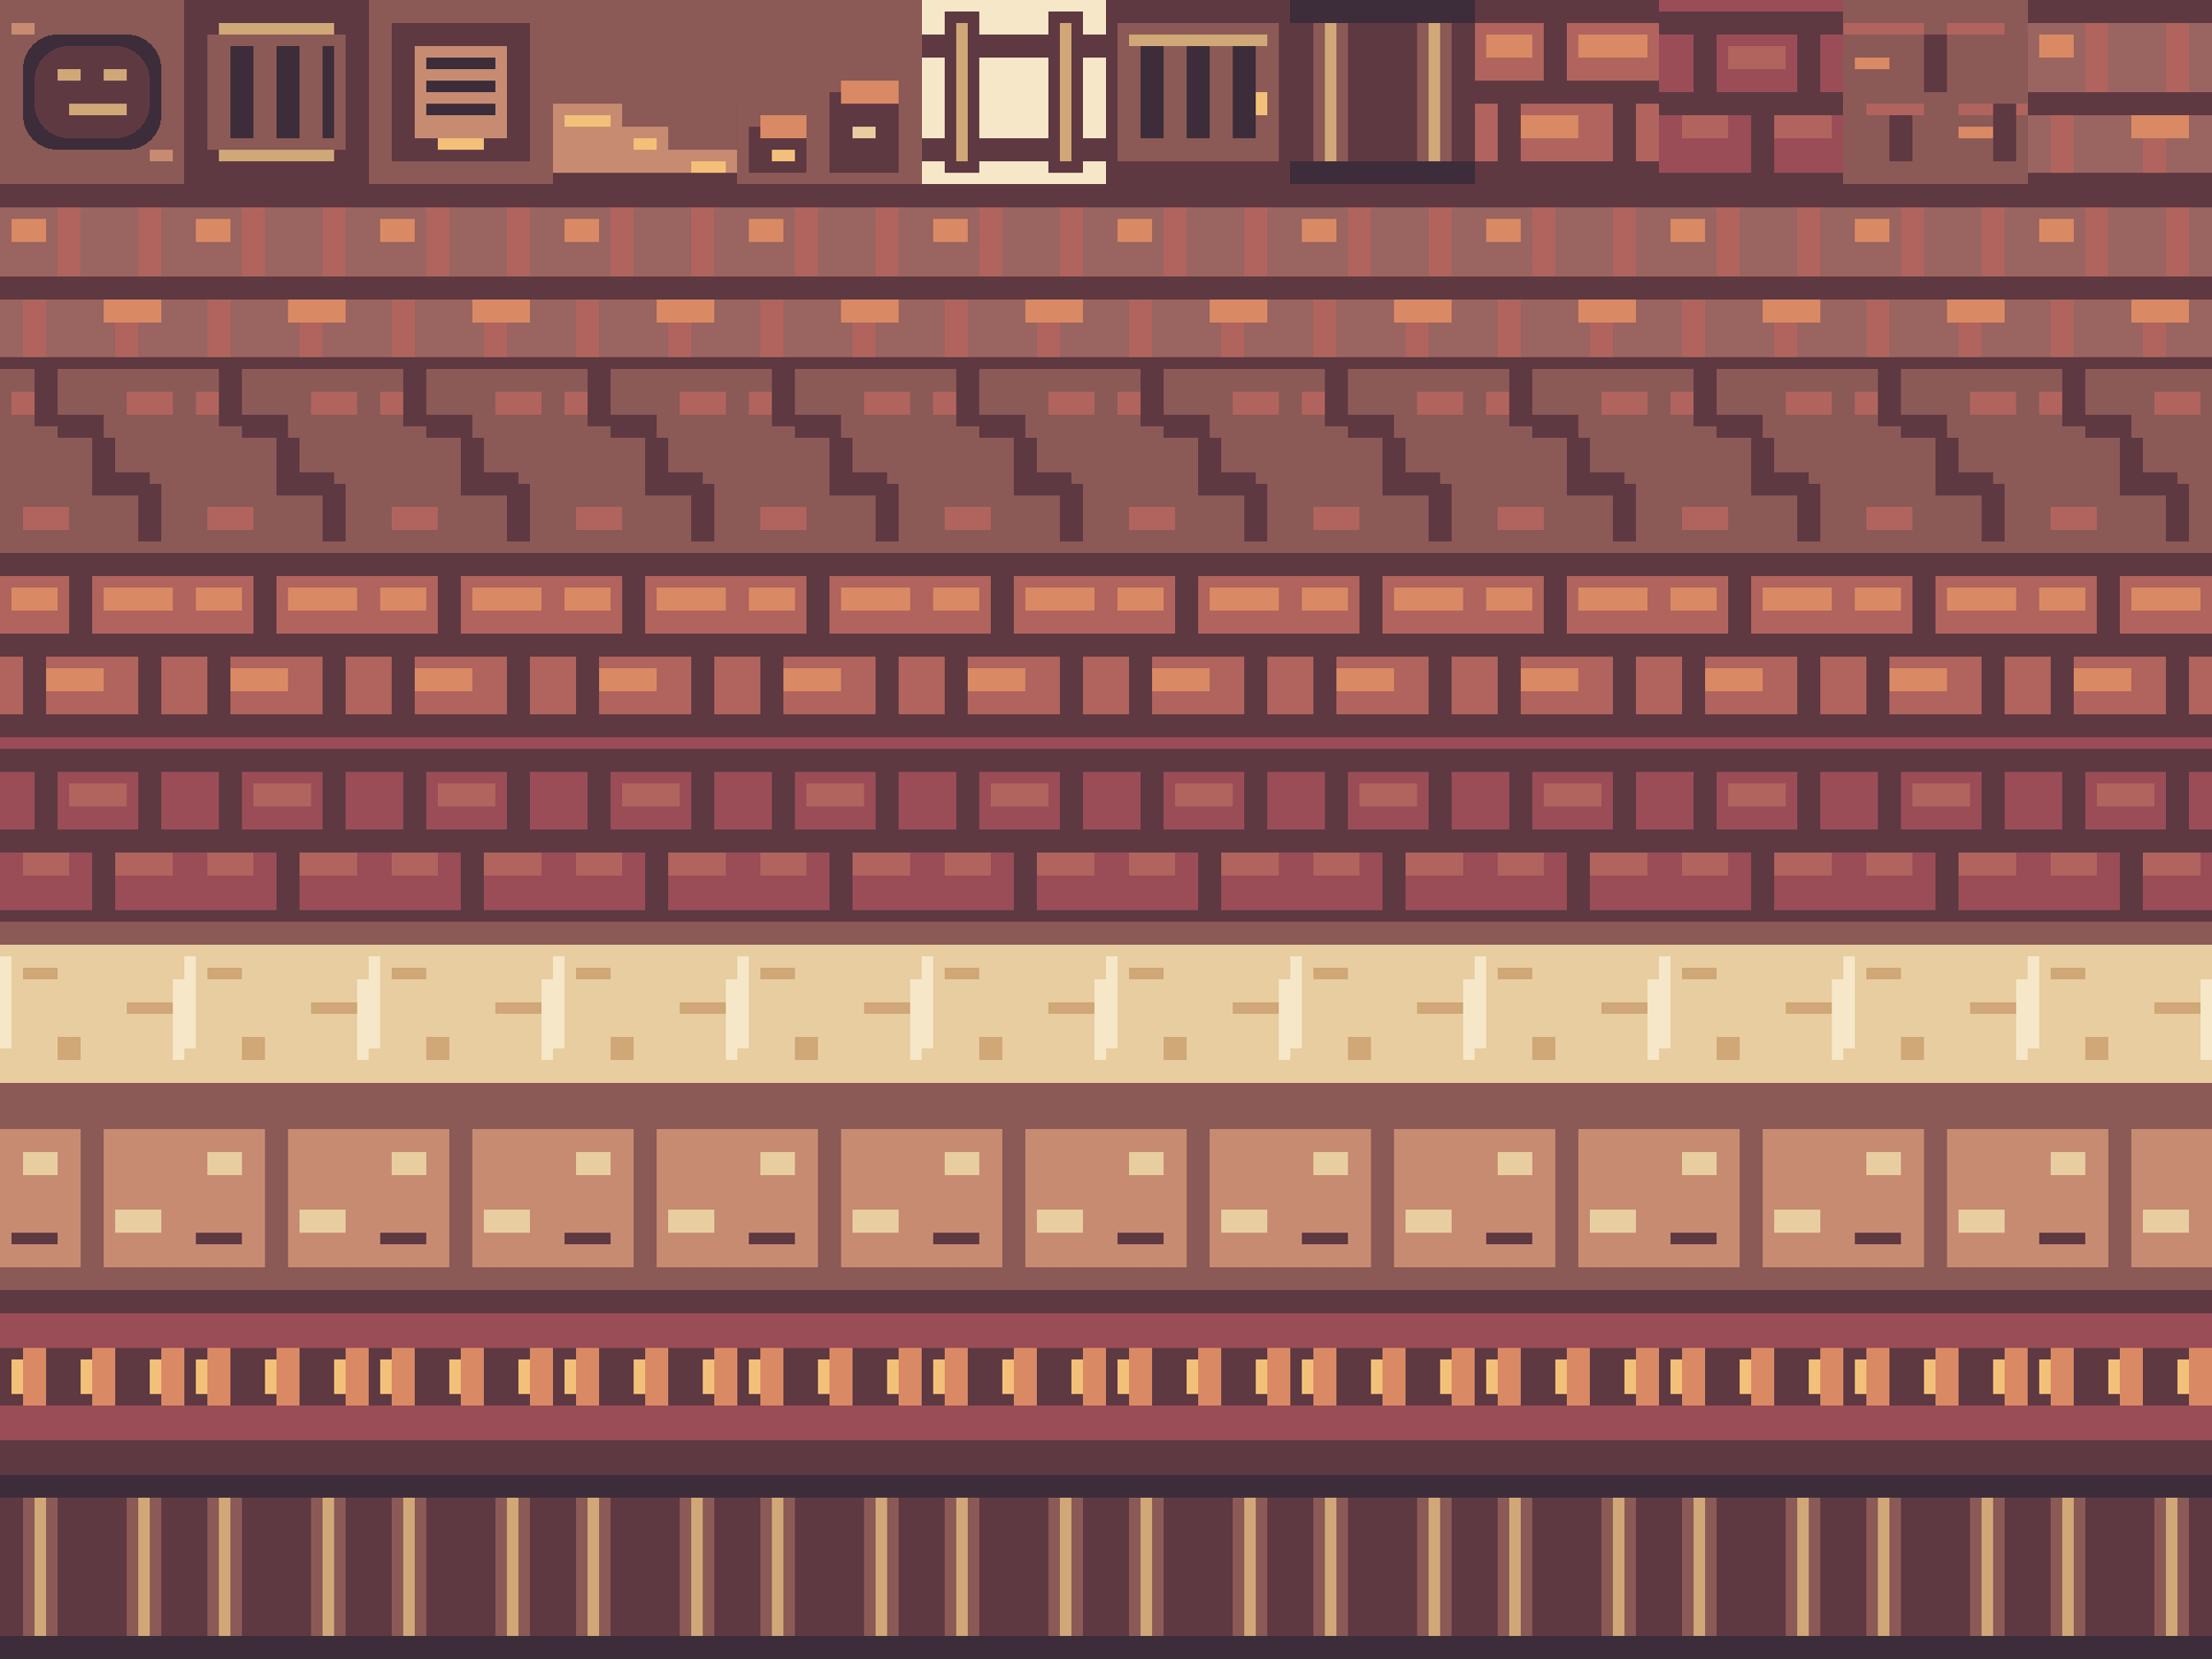
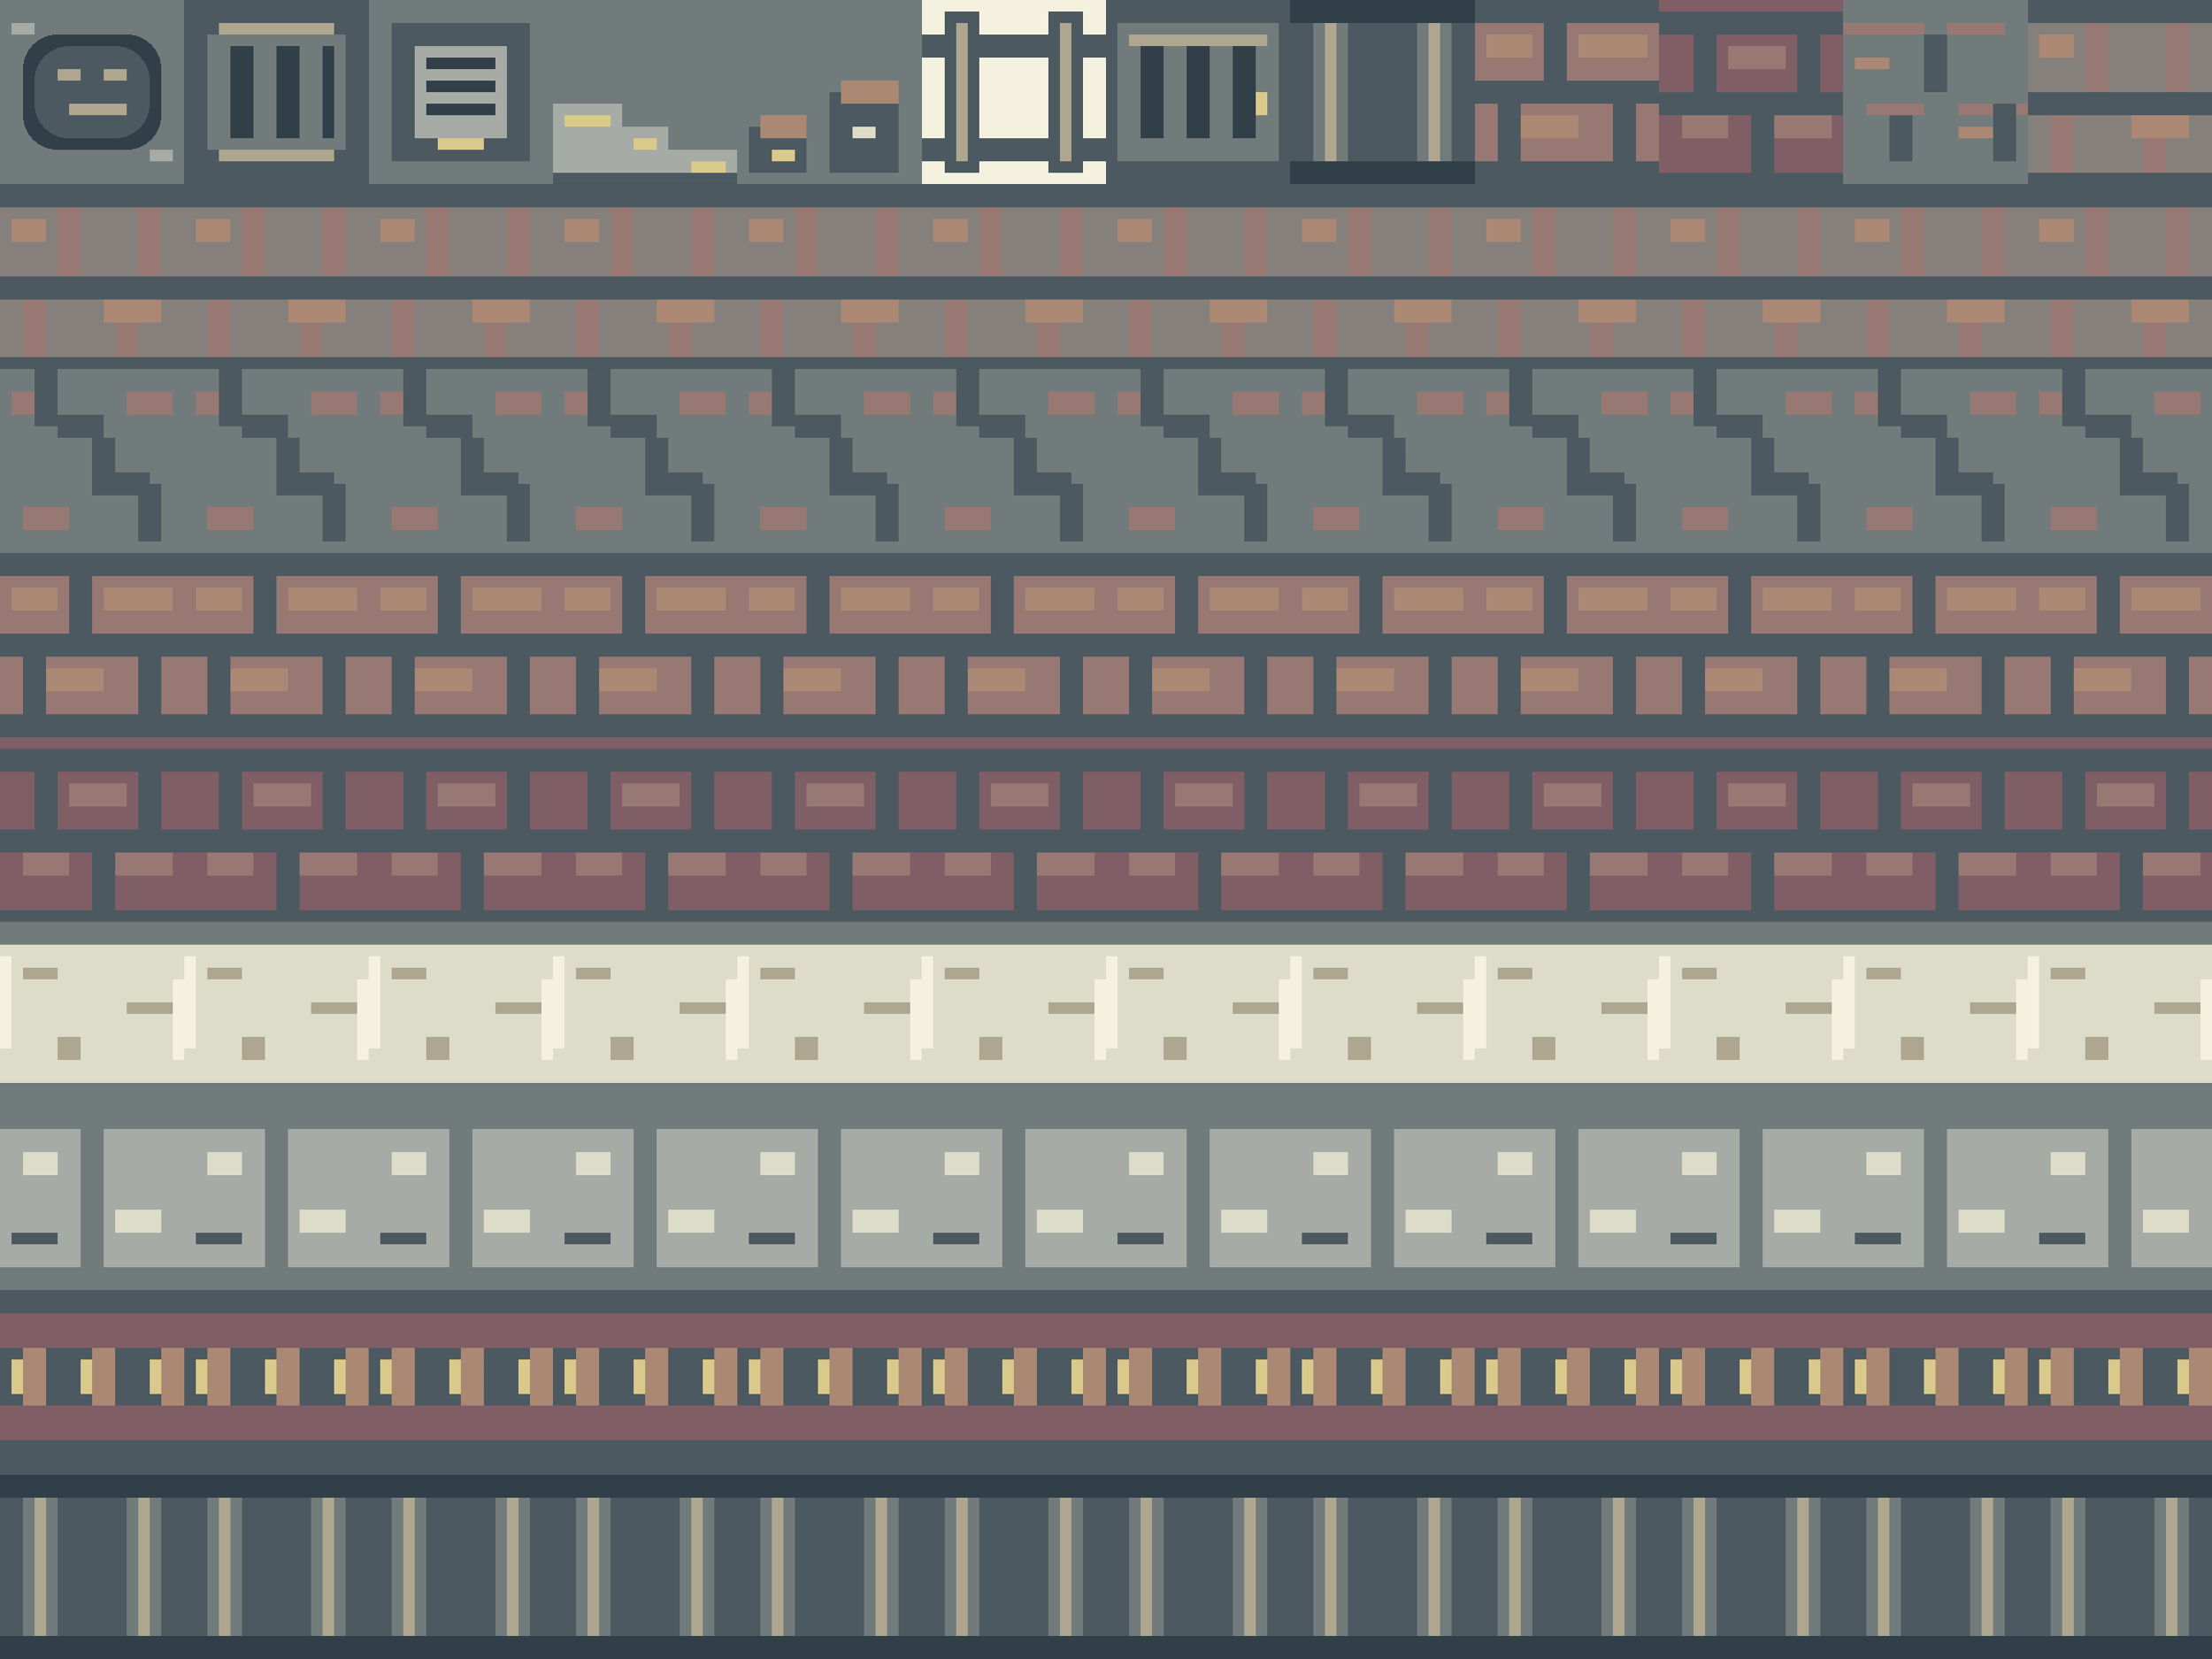
<svg xmlns="http://www.w3.org/2000/svg" width="192" height="144" viewBox="0 0 192 144" shape-rendering="crispEdges">
  <defs>
    <pattern id="paving-a" width="16" height="16" patternUnits="userSpaceOnUse">
-       <rect width="16" height="16" fill="#8b5a56" />
-       <path d="M0 2h7v1H0zm9 0h5v1H9zM2 9h5v1H2zm8 0h6v1h-6z" fill="#b0645d" />
-       <path d="M7 3h2v5H7zm-3 7h2v4H4zm9-1h2v5h-2z" fill="#5f3942" />
-       <path d="M1 5h3v1H1zm9 6h3v1h-3z" fill="#d98963" />
+       <rect width="16" height="16" fill="#727b7b" />
+       <path d="M0 2h7v1H0zm9 0h5v1H9zM2 9h5v1H2zm8 0h6v1h-6z" fill="#987873" />
+       <path d="M7 3h2v5H7zm-3 7h2v4H4zm9-1h2v5h-2z" fill="#4d5960" />
+       <path d="M1 5h3v1H1zm9 6h3v1h-3z" fill="#aa8873" />
    </pattern>
    <pattern id="paving-b" width="16" height="16" patternUnits="userSpaceOnUse">
-       <rect width="16" height="16" fill="#9a6460" />
-       <path d="M0 0h16v2H0zM0 8h16v2H0zM0 15h16v1H0z" fill="#5f3942" />
-       <path d="M5 2h2v6H5zm7 0h2v6h-2zM2 10h2v5H2zm8 0h2v5h-2z" fill="#b0645d" />
-       <path d="M1 3h3v2H1zm8 7h5v2H9z" fill="#d98963" />
+       <rect width="16" height="16" fill="#85807b" />
+       <path d="M0 0h16v2H0zM0 8h16v2H0zM0 15h16v1H0z" fill="#4d5960" />
+       <path d="M5 2h2v6H5zm7 0h2v6h-2zM2 10h2v5H2zm8 0h2v5h-2z" fill="#987873" />
+       <path d="M1 3h3v2H1zm8 7h5v2H9z" fill="#aa8873" />
    </pattern>
    <pattern id="cracked-paving" width="16" height="16" patternUnits="userSpaceOnUse">
-       <rect width="16" height="16" fill="#8b5a56" />
-       <path d="M3 0h2v5H3zm2 4h4v2H5zm3 2h2v4H8zm0 3h5v2H8zm4 1h2v5h-2z" fill="#5f3942" />
-       <path d="M1 2h2v2H1zm10 0h4v2h-4zM2 12h4v2H2z" fill="#b0645d" />
+       <rect width="16" height="16" fill="#727b7b" />
+       <path d="M3 0h2v5H3zm2 4h4v2H5zm3 2h2v4H8zm0 3h5v2H8zm4 1h2v5h-2z" fill="#4d5960" />
+       <path d="M1 2h2v2H1zm10 0h4v2h-4zM2 12h4v2H2z" fill="#987873" />
    </pattern>
    <pattern id="brick-a" width="16" height="16" patternUnits="userSpaceOnUse">
-       <rect width="16" height="16" fill="#b0645d" />
-       <path d="M0 0h16v2H0zM0 7h16v2H0zM0 14h16v2H0zM6 2h2v5H6zm-4 7h2v5H2zm10 0h2v5h-2z" fill="#5f3942" />
-       <path d="M1 3h4v2H1zm8 0h6v2H9zm-5 7h5v2H4z" fill="#d98963" />
+       <rect width="16" height="16" fill="#987873" />
+       <path d="M0 0h16v2H0zM0 7h16v2H0zM0 14h16v2H0zM6 2h2v5H6zm-4 7h2v5H2zm10 0h2v5h-2z" fill="#4d5960" />
+       <path d="M1 3h4v2H1zm8 0h6v2H9zm-5 7h5v2H4z" fill="#aa8873" />
    </pattern>
    <pattern id="brick-b" width="16" height="16" patternUnits="userSpaceOnUse">
-       <rect width="16" height="16" fill="#9a4d56" />
-       <path d="M0 1h16v2H0zM0 8h16v2H0zM0 15h16v1H0zM3 3h2v5H3zm9 0h2v5h-2zM8 10h2v5H8z" fill="#5f3942" />
-       <path d="M6 4h5v2H6zm-4 6h4v2H2zm8 0h5v2h-5z" fill="#b0645d" />
+       <rect width="16" height="16" fill="#805e66" />
+       <path d="M0 1h16v2H0zM0 8h16v2H0zM0 15h16v1H0zM3 3h2v5H3zm9 0h2v5h-2zM8 10h2v5H8z" fill="#4d5960" />
+       <path d="M6 4h5v2H6zm-4 6h4v2H2zm8 0h5v2h-5z" fill="#987873" />
    </pattern>
    <pattern id="plaster" width="16" height="16" patternUnits="userSpaceOnUse">
-       <rect width="16" height="16" fill="#e8cda0" />
-       <path d="M0 0h16v2H0zM0 14h16v2H0z" fill="#8b5a56" />
-       <path d="M2 4h3v1H2zm9 3h4v1h-4zM5 10h2v2H5z" fill="#d0a777" />
-       <path d="M0 3h1v8H0zm15 2h1v7h-1z" fill="#f5e7c7" />
+       <rect width="16" height="16" fill="#dddcc9" />
+       <path d="M0 0h16v2H0zM0 14h16v2H0z" fill="#727b7b" />
+       <path d="M2 4h3v1H2zm9 3h4v1h-4zM5 10h2v2H5z" fill="#aea68e" />
+       <path d="M0 3h1v8H0zm15 2h1v7h-1z" fill="#f4f1df" />
    </pattern>
    <pattern id="concrete" width="16" height="16" patternUnits="userSpaceOnUse">
-       <rect width="16" height="16" fill="#c78b72" />
-       <path d="M0 0h16v2H0zM0 14h16v2H0zM7 2h2v12H7z" fill="#8b5a56" />
-       <path d="M2 4h3v2H2zm8 5h4v2h-4z" fill="#e8cda0" />
-       <path d="M1 11h4v1H1z" fill="#5f3942" />
+       <rect width="16" height="16" fill="#a7aba6" />
+       <path d="M0 0h16v2H0zM0 14h16v2H0zM7 2h2v12H7z" fill="#727b7b" />
+       <path d="M2 4h3v2H2zm8 5h4v2h-4z" fill="#dddcc9" />
+       <path d="M1 11h4v1H1z" fill="#4d5960" />
    </pattern>
    <pattern id="roof" width="16" height="16" patternUnits="userSpaceOnUse">
-       <rect width="16" height="16" fill="#5f3942" />
-       <path d="M0 2h16v3H0zM0 10h16v3H0z" fill="#9a4d56" />
-       <path d="M2 5h2v5H2zm6 0h2v5H8zm6 0h2v5h-2z" fill="#d98963" />
-       <path d="M1 6h1v3H1zm6 0h1v3H7zm6 0h1v3h-1z" fill="#f2c078" />
+       <rect width="16" height="16" fill="#4d5960" />
+       <path d="M0 2h16v3H0zM0 10h16v3H0z" fill="#805e66" />
+       <path d="M2 5h2v5H2zm6 0h2v5H8zm6 0h2v5h-2z" fill="#aa8873" />
+       <path d="M1 6h1v3H1zm6 0h1v3H7zm6 0h1v3h-1z" fill="#d9c98a" />
    </pattern>
    <pattern id="metal" width="16" height="16" patternUnits="userSpaceOnUse">
-       <rect width="16" height="16" fill="#5f3942" />
-       <path d="M2 1h3v14H2zm9 0h3v14h-3z" fill="#8b5a56" />
-       <path d="M3 2h1v12H3zm9 0h1v12h-1z" fill="#d0a777" />
-       <path d="M0 0h16v2H0zm0 14h16v2H0z" fill="#3d2d3a" />
+       <rect width="16" height="16" fill="#4d5960" />
+       <path d="M2 1h3v14H2zm9 0h3v14h-3z" fill="#727b7b" />
+       <path d="M3 2h1v12H3zm9 0h1v12h-1z" fill="#aea68e" />
+       <path d="M0 0h16v2H0zm0 14h16v2H0z" fill="#313f49" />
    </pattern>
    <pattern id="drain" width="16" height="16" patternUnits="userSpaceOnUse">
-       <rect width="16" height="16" fill="#5f3942" />
-       <path d="M2 3h12v10H2z" fill="#8b5a56" />
-       <path d="M4 4h2v8H4zm4 0h2v8H8zm4 0h1v8h-1z" fill="#3d2d3a" />
-       <path d="M3 2h10v1H3zm0 11h10v1H3z" fill="#d0a777" />
+       <rect width="16" height="16" fill="#4d5960" />
+       <path d="M2 3h12v10H2z" fill="#727b7b" />
+       <path d="M4 4h2v8H4zm4 0h2v8H8zm4 0h1v8h-1z" fill="#313f49" />
+       <path d="M3 2h10v1H3zm0 11h10v1H3z" fill="#aea68e" />
    </pattern>
    <pattern id="manhole" width="16" height="16" patternUnits="userSpaceOnUse">
-       <rect width="16" height="16" fill="#8b5a56" />
-       <rect x="2" y="3" width="12" height="10" rx="3" fill="#3d2d3a" />
-       <rect x="3" y="4" width="10" height="8" rx="3" fill="#5f3942" />
-       <path d="M5 6h2v1H5zm4 0h2v1H9zM6 9h5v1H6z" fill="#d0a777" />
-       <path d="M1 2h2v1H1zm12 11h2v1h-2z" fill="#c78b72" />
+       <rect width="16" height="16" fill="#727b7b" />
+       <rect x="2" y="3" width="12" height="10" rx="3" fill="#313f49" />
+       <rect x="3" y="4" width="10" height="8" rx="3" fill="#4d5960" />
+       <path d="M5 6h2v1H5zm4 0h2v1H9zM6 9h5v1H6z" fill="#aea68e" />
+       <path d="M1 2h2v1H1zm12 11h2v1h-2z" fill="#a7aba6" />
    </pattern>
    <pattern id="utility" width="16" height="16" patternUnits="userSpaceOnUse">
-       <rect width="16" height="16" fill="#8b5a56" />
-       <rect x="2" y="2" width="12" height="12" fill="#5f3942" />
-       <rect x="4" y="4" width="8" height="8" fill="#c78b72" />
-       <path d="M5 5h6v1H5zm0 2h6v1H5zm0 2h6v1H5z" fill="#3d2d3a" />
-       <rect x="6" y="12" width="4" height="1" fill="#f2c078" />
+       <rect width="16" height="16" fill="#727b7b" />
+       <rect x="2" y="2" width="12" height="12" fill="#4d5960" />
+       <rect x="4" y="4" width="8" height="8" fill="#a7aba6" />
+       <path d="M5 5h6v1H5zm0 2h6v1H5zm0 2h6v1H5z" fill="#313f49" />
+       <rect x="6" y="12" width="4" height="1" fill="#d9c98a" />
    </pattern>
    <pattern id="fence" width="16" height="16" patternUnits="userSpaceOnUse">
-       <rect width="16" height="16" fill="#f5e7c7" />
-       <path d="M0 3h16v2H0zm0 9h16v2H0zM2 1h3v14H2zm9 0h3v14h-3z" fill="#5f3942" />
-       <path d="M3 2h1v12H3zm9 0h1v12h-1z" fill="#d0a777" />
+       <rect width="16" height="16" fill="#f4f1df" />
+       <path d="M0 3h16v2H0zm0 9h16v2H0zM2 1h3v14H2zm9 0h3v14h-3z" fill="#4d5960" />
+       <path d="M3 2h1v12H3zm9 0h1v12h-1z" fill="#aea68e" />
    </pattern>
    <pattern id="gate" width="16" height="16" patternUnits="userSpaceOnUse">
-       <rect width="16" height="16" fill="#5f3942" />
-       <path d="M1 2h14v12H1z" fill="#8b5a56" />
-       <path d="M3 4h2v8H3zm4 0h2v8H7zm4 0h2v8h-2z" fill="#3d2d3a" />
-       <rect x="13" y="8" width="1" height="2" fill="#f2c078" />
-       <path d="M2 3h12v1H2z" fill="#d0a777" />
+       <rect width="16" height="16" fill="#4d5960" />
+       <path d="M1 2h14v12H1z" fill="#727b7b" />
+       <path d="M3 4h2v8H3zm4 0h2v8H7zm4 0h2v8h-2z" fill="#313f49" />
+       <rect x="13" y="8" width="1" height="2" fill="#d9c98a" />
+       <path d="M2 3h12v1H2z" fill="#aea68e" />
    </pattern>
    <pattern id="step" width="16" height="16" patternUnits="userSpaceOnUse">
-       <rect width="16" height="16" fill="#8b5a56" />
-       <path d="M0 10h6v2h4v2h6v2H0z" fill="#5f3942" />
-       <path d="M0 9h6v2h4v2h6v2H0z" fill="#c78b72" />
-       <path d="M1 10h4v1H1zm6 2h2v1H7zm5 2h3v1h-3z" fill="#f2c078" />
+       <rect width="16" height="16" fill="#727b7b" />
+       <path d="M0 10h6v2h4v2h6v2H0z" fill="#4d5960" />
+       <path d="M0 9h6v2h4v2h6v2H0z" fill="#a7aba6" />
+       <path d="M1 10h4v1H1zm6 2h2v1H7zm5 2h3v1h-3z" fill="#d9c98a" />
    </pattern>
    <pattern id="debris" width="16" height="16" patternUnits="userSpaceOnUse">
-       <rect width="16" height="16" fill="#8b5a56" />
-       <path d="M1 11h5v4H1zm7-3h6v7H8z" fill="#5f3942" />
-       <path d="M2 10h4v2H2zm7-3h5v2H9z" fill="#d98963" />
-       <rect x="3" y="13" width="2" height="1" fill="#f2c078" />
-       <rect x="10" y="11" width="2" height="1" fill="#e8cda0" />
+       <rect width="16" height="16" fill="#727b7b" />
+       <path d="M1 11h5v4H1zm7-3h6v7H8z" fill="#4d5960" />
+       <path d="M2 10h4v2H2zm7-3h5v2H9z" fill="#aa8873" />
+       <rect x="3" y="13" width="2" height="1" fill="#d9c98a" />
+       <rect x="10" y="11" width="2" height="1" fill="#dddcc9" />
    </pattern>
  </defs>
  <rect x="0" y="0" width="192" height="16" fill="url(#paving-a)" />
  <rect x="0" y="16" width="192" height="16" fill="url(#paving-b)" />
  <rect x="0" y="32" width="192" height="16" fill="url(#cracked-paving)" />
  <rect x="0" y="48" width="192" height="16" fill="url(#brick-a)" />
  <rect x="0" y="64" width="192" height="16" fill="url(#brick-b)" />
  <rect x="0" y="80" width="192" height="16" fill="url(#plaster)" />
  <rect x="0" y="96" width="192" height="16" fill="url(#concrete)" />
  <rect x="0" y="112" width="192" height="16" fill="url(#roof)" />
  <rect x="0" y="128" width="192" height="16" fill="url(#metal)" />
  <rect x="0" y="0" width="16" height="16" fill="url(#manhole)" />
  <rect x="16" y="0" width="16" height="16" fill="url(#drain)" />
  <rect x="32" y="0" width="16" height="16" fill="url(#utility)" />
  <rect x="48" y="0" width="16" height="16" fill="url(#step)" />
  <rect x="64" y="0" width="16" height="16" fill="url(#debris)" />
  <rect x="80" y="0" width="16" height="16" fill="url(#fence)" />
  <rect x="96" y="0" width="16" height="16" fill="url(#gate)" />
  <rect x="112" y="0" width="16" height="16" fill="url(#metal)" />
  <rect x="128" y="0" width="16" height="16" fill="url(#brick-a)" />
  <rect x="144" y="0" width="16" height="16" fill="url(#brick-b)" />
  <rect x="160" y="0" width="16" height="16" fill="url(#paving-a)" />
  <rect x="176" y="0" width="16" height="16" fill="url(#paving-b)" />
</svg>
